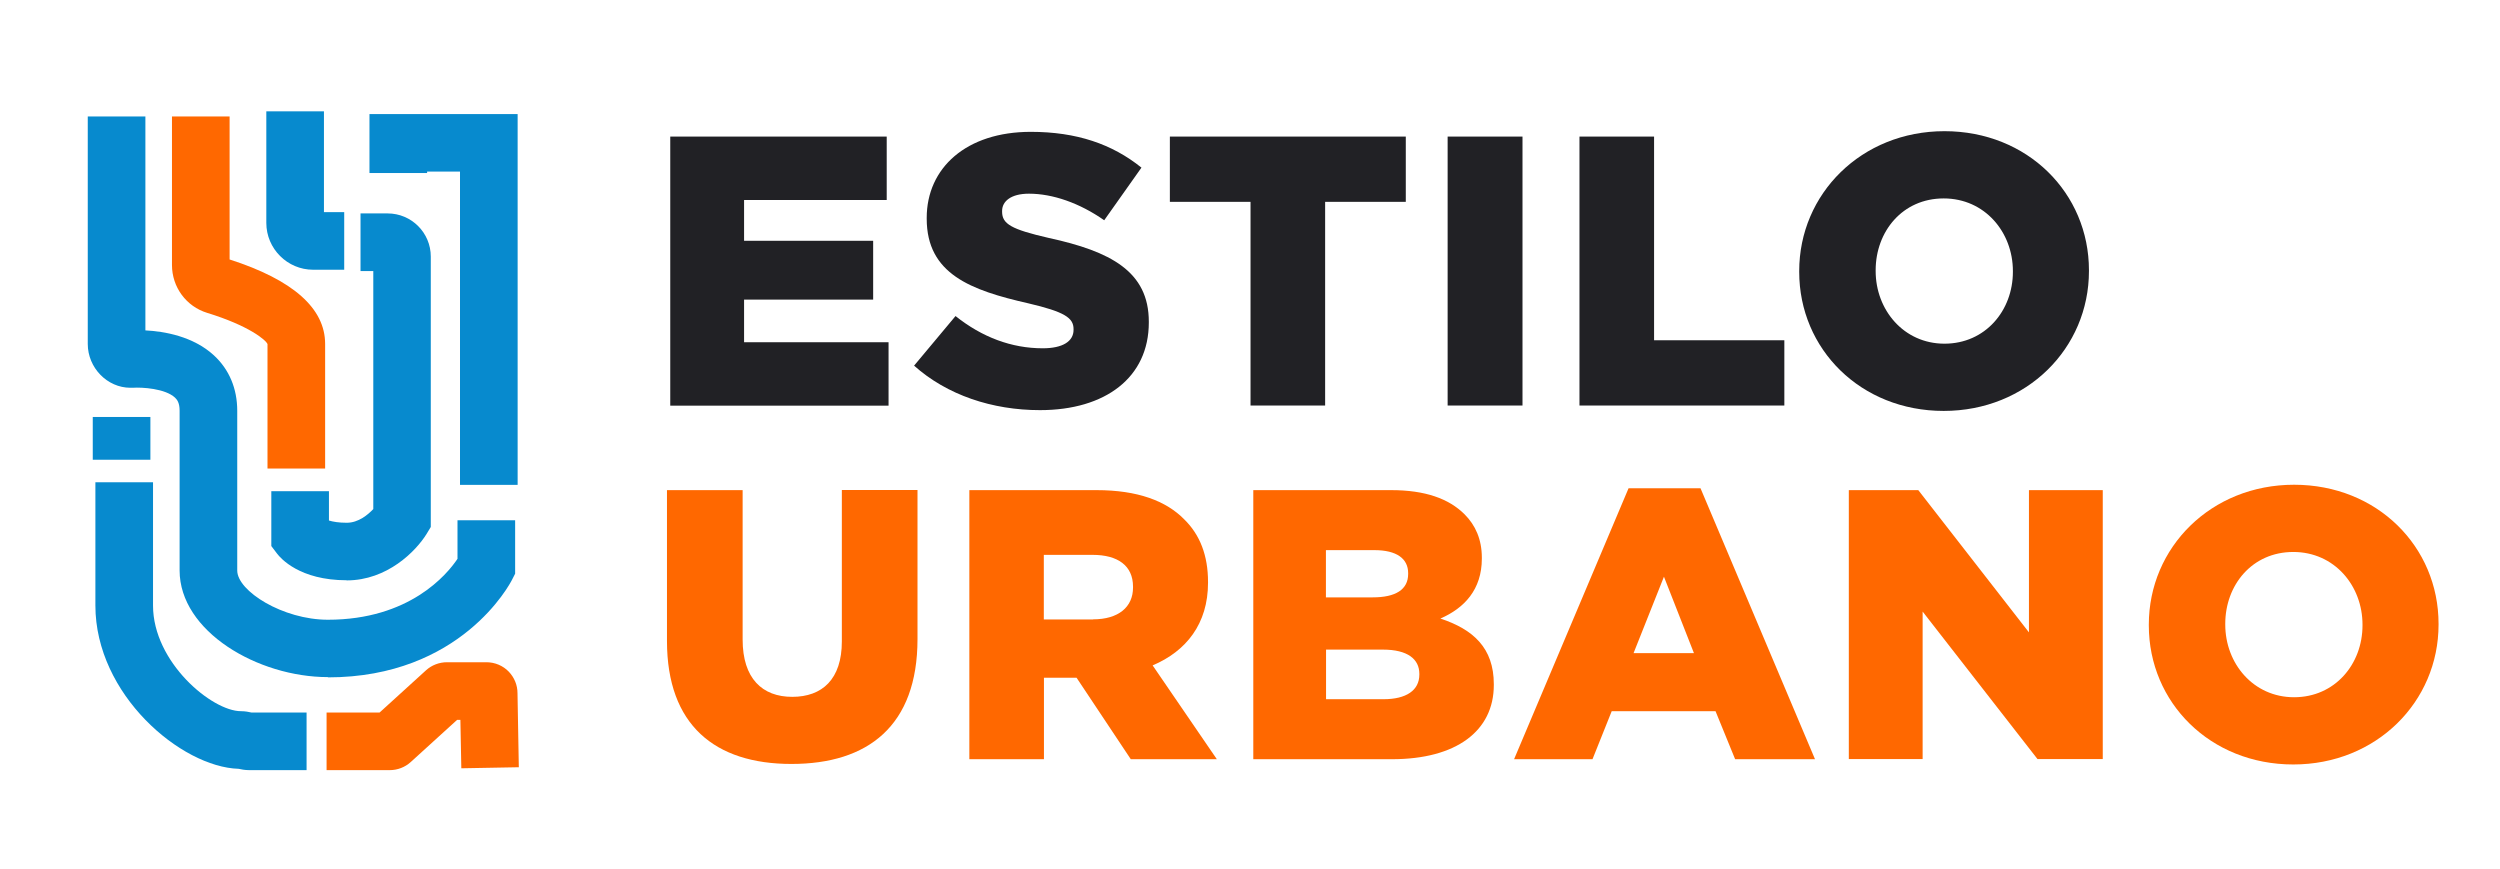
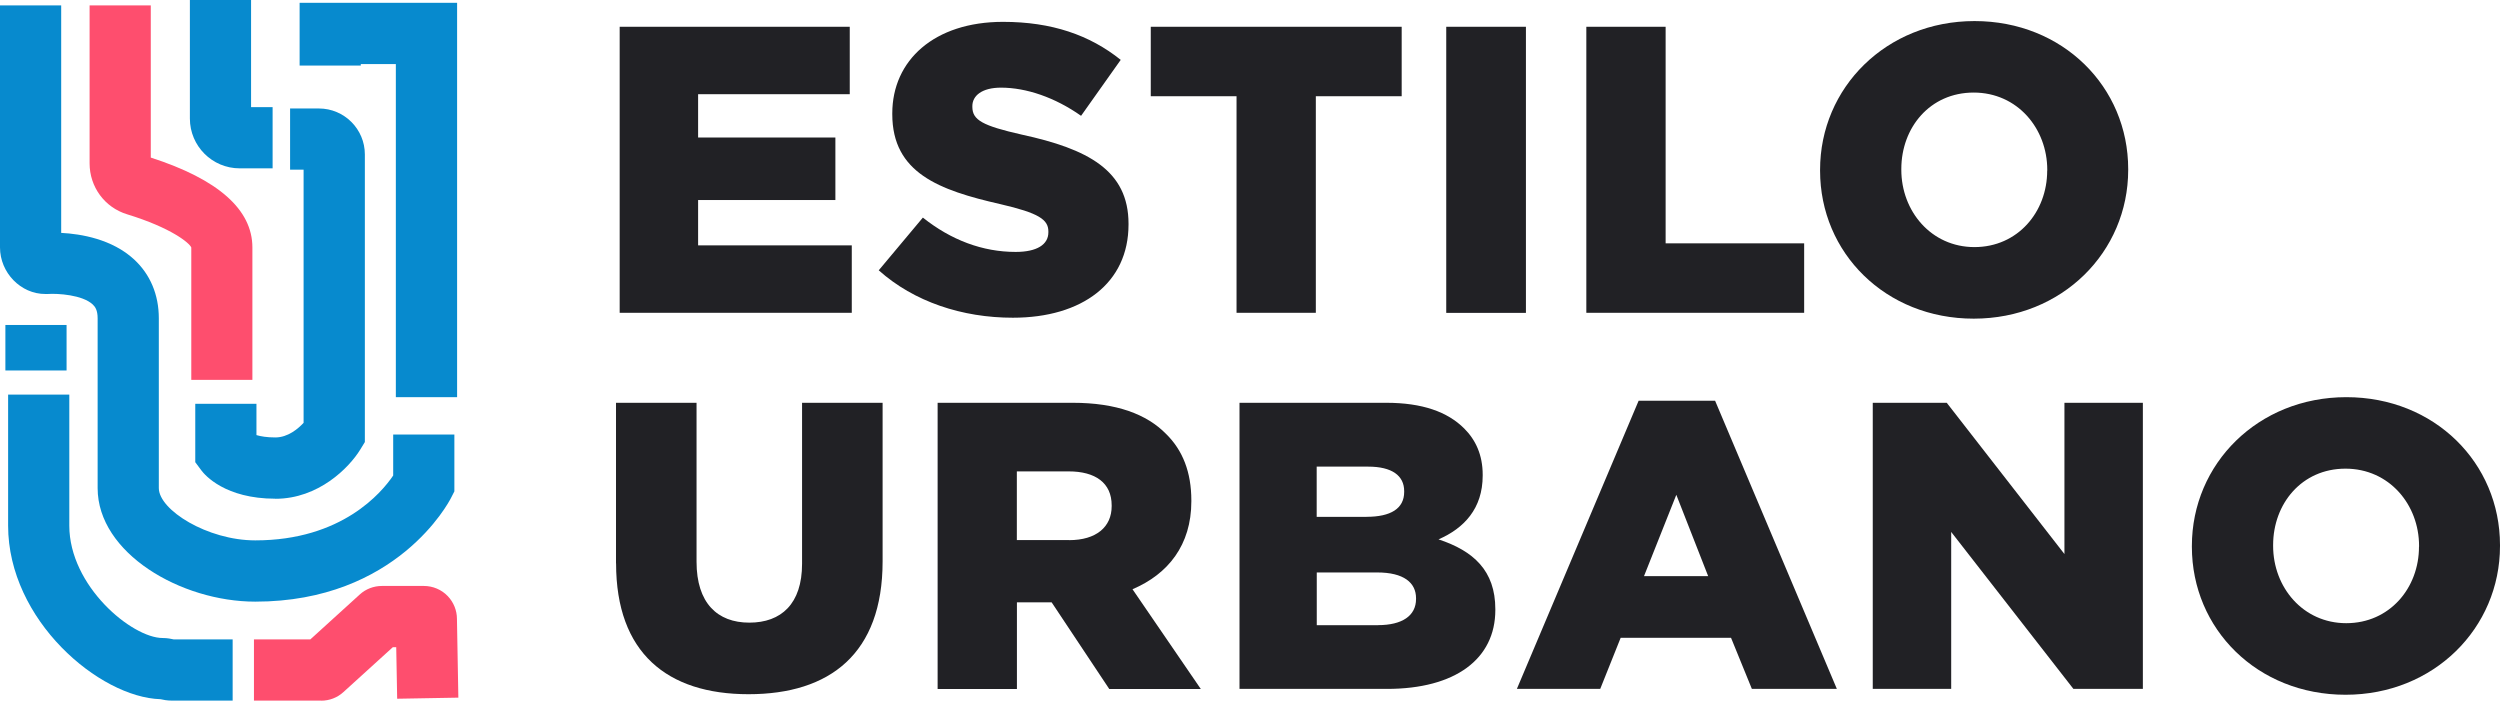
- <svg xmlns="http://www.w3.org/2000/svg" id="Capa_1" version="1.1" viewBox="0 0 190 66">
+ <svg xmlns="http://www.w3.org/2000/svg" id="Capa_1" version="1.1" viewBox="0 0 320.33 89.77">
  <defs>
    <style>
      .st0 {
        fill: #212125;
      }

      .st1 {
        fill: #078ace;
      }

      .st2 {
-         fill: #ff6800;
+         fill: #fe4e6e;
      }
    </style>
  </defs>
  <g>
-     <path class="st1" d="M24.92,51.46c-5.32,0-11.27-3.47-11.27-8.11v-12.14c0-.58-.18-.83-.35-.99-.74-.69-2.49-.8-3.22-.75h-.17c-1.76,0-3.24-1.52-3.24-3.33V8.85h4.38v16.26c1.41.07,3.63.44,5.21,1.9,1.16,1.07,1.77,2.52,1.77,4.21v12.14c0,1.56,3.47,3.74,6.89,3.74,6.19,0,9.05-3.43,9.85-4.63v-2.93h4.38v4.06l-.24.47c-.15.3-3.88,7.41-13.99,7.41Z" />
-     <polygon class="st1" points="39.34 36.85 34.96 36.85 34.96 13.04 32.46 13.04 32.46 13.15 28.08 13.15 28.08 8.67 39.34 8.67 39.34 36.85" />
-     <rect class="st1" x="7.05" y="31.69" width="4.38" height="3.25" />
-     <path class="st1" d="M23.29,58.53h-4.35c-.35,0-.62-.06-.8-.1-4.37-.13-10.89-5.64-10.89-12.41v-9.37h4.38v9.37c0,4.31,4.48,8.03,6.68,8.03.34,0,.61.06.79.1h4.2v4.38ZM18.3,58.43h0,0Z" />
-     <path class="st2" d="M29.63,58.53h-4.81v-4.38h4.03l3.53-3.21c.43-.39,1-.61,1.59-.61h3c.64,0,1.26.26,1.7.72.42.44.66,1.02.66,1.63l.1,5.63-4.37.08-.07-3.68h-.25l-3.53,3.21c-.43.39-1,.61-1.59.61ZM28.28,54.68s0,0-.01,0h.01Z" />
-     <path class="st2" d="M24.71,35.61h-4.38v-9.46c-.12-.31-1.42-1.4-4.58-2.37-1.6-.49-2.68-1.96-2.68-3.64v-11.29h4.38v10.87c4.82,1.55,7.26,3.71,7.26,6.42v9.46Z" />
-     <path class="st1" d="M26.35,44.1c-3.59,0-5.03-1.68-5.29-2.02l-.44-.58v-4.17h4.38v2.23c.3.09.74.17,1.35.17.9,0,1.62-.62,2.02-1.04v-18.09h-.97v-4.38h2.06c1.81,0,3.28,1.47,3.28,3.28v20.55l-.32.53c-.81,1.31-2.99,3.53-6.07,3.53Z" />
-     <path class="st1" d="M26.16,20.5h-2.36c-1.96,0-3.56-1.6-3.56-3.56v-8.48h4.38v7.66h1.54v4.38Z" />
+     <path class="st1" d="M32.71,77.09c-9.54,0-20.2-6.22-20.2-14.55v-21.76c0-1.04-.32-1.48-.63-1.77-1.32-1.23-4.46-1.43-5.77-1.34h-.3c-3.15.01-5.81-2.73-5.81-5.97V.69h7.84v29.15c2.53.13,6.51.79,9.34,3.4,2.07,1.91,3.17,4.52,3.17,7.54v21.76c0,2.8,6.23,6.7,12.36,6.7,11.11,0,16.22-6.16,17.67-8.31v-5.25h7.84v7.28l-.43.84c-.27.54-6.95,13.29-25.09,13.29Z" />
+     <polygon class="st1" points="58.57 50.89 50.72 50.89 50.72 8.21 46.23 8.21 46.23 8.4 38.39 8.4 38.39 .36 58.57 .36 58.57 50.89" />
+     <rect class="st1" x=".69" y="41.64" width="7.84" height="5.83" />
+     <path class="st1" d="M29.8,89.77h-7.8c-.62,0-1.12-.11-1.43-.18-7.83-.23-19.53-10.11-19.53-22.24v-16.79h7.84v16.79c0,7.74,8.03,14.4,11.97,14.4.61,0,1.1.11,1.42.18h7.54v7.84ZM20.84,89.59h0,0Z" />
+     <path class="st2" d="M41.16,89.77h-8.62v-7.84h7.22l6.33-5.75c.77-.71,1.79-1.1,2.85-1.1h5.38c1.14,0,2.26.47,3.05,1.3.75.78,1.18,1.84,1.18,2.92l.18,10.09-7.84.14-.12-6.6h-.44l-6.33,5.75c-.77.71-1.79,1.1-2.85,1.1ZM38.74,82.86s-.01.01-.02.02l.02-.02Z" />
+     <path class="st2" d="M32.35,48.67h-7.84v-16.96c-.22-.56-2.54-2.51-8.22-4.25-2.88-.88-4.81-3.51-4.81-6.53V.69h7.84v19.5c8.64,2.79,13.02,6.66,13.02,11.52v16.96Z" />
+     <path class="st1" d="M35.28,63.9c-6.43,0-9.03-3.02-9.48-3.63l-.78-1.05v-7.48h7.84v4.01c.54.16,1.33.3,2.42.3,1.61,0,2.91-1.11,3.62-1.87V21.74h-1.73v-7.84h3.69c3.25,0,5.89,2.64,5.89,5.89v36.85l-.58.95c-1.44,2.35-5.36,6.32-10.88,6.32Z" />
+     <path class="st1" d="M34.94,21.57h-4.23c-3.52,0-6.38-2.86-6.38-6.38V0h7.84v13.73h2.76v7.84Z" />
  </g>
  <g>
-     <path class="st0" d="M50.95,10.38h16.44v4.82h-10.84v3.1h9.81v4.47h-9.81v3.24h10.98v4.82h-16.59V10.38Z" />
-     <path class="st0" d="M69.47,27.79l3.15-3.77c2.02,1.61,4.26,2.45,6.63,2.45,1.52,0,2.34-.53,2.34-1.4v-.06c0-.85-.67-1.31-3.45-1.96-4.35-.99-7.71-2.22-7.71-6.43v-.06c0-3.8,3.01-6.54,7.91-6.54,3.48,0,6.19.93,8.41,2.72l-2.83,4c-1.87-1.31-3.91-2.02-5.72-2.02-1.37,0-2.04.58-2.04,1.31v.06c0,.93.7,1.34,3.53,1.99,4.7,1.02,7.62,2.54,7.62,6.37v.06c0,4.18-3.3,6.66-8.27,6.66-3.62,0-7.07-1.14-9.58-3.39Z" />
-     <path class="st0" d="M95.04,15.34h-6.13v-4.96h17.93v4.96h-6.13v15.48h-5.67v-15.48Z" />
-     <path class="st0" d="M110.02,10.38h5.69v20.44h-5.69V10.38Z" />
-     <path class="st0" d="M120.04,10.38h5.67v15.48h9.9v4.96h-15.57V10.38Z" />
-     <path class="st0" d="M136.74,20.66v-.06c0-5.87,4.73-10.63,11.04-10.63s10.98,4.7,10.98,10.57v.06c0,5.87-4.73,10.63-11.04,10.63s-10.98-4.7-10.98-10.57ZM152.98,20.66v-.06c0-2.95-2.13-5.52-5.26-5.52s-5.17,2.51-5.17,5.46v.06c0,2.95,2.13,5.52,5.23,5.52s5.2-2.51,5.2-5.46Z" />
+     <path class="st0" d="M79.4,3.43h29.48v8.64h-19.43v5.55h17.59v8.01h-17.59v5.81h19.69v8.64h-29.74V3.43Z" />
+     <path class="st0" d="M112.59,34.64l5.66-6.76c3.61,2.88,7.65,4.4,11.89,4.4,2.72,0,4.19-.94,4.19-2.51v-.11c0-1.52-1.2-2.36-6.18-3.51-7.8-1.78-13.82-3.98-13.82-11.52v-.1c0-6.81,5.39-11.73,14.19-11.73,6.23,0,11.1,1.68,15.08,4.87l-5.08,7.17c-3.35-2.36-7.02-3.61-10.26-3.61-2.46,0-3.67,1.05-3.67,2.36v.1c0,1.68,1.26,2.41,6.34,3.56,8.43,1.83,13.67,4.56,13.67,11.42v.1c0,7.49-5.92,11.94-14.82,11.94-6.49,0-12.67-2.04-17.18-6.07Z" />
+     <path class="st0" d="M158.45,12.33h-11V3.43h32.15v8.9h-11v27.75h-10.16V12.33Z" />
+     <path class="st0" d="M185.31,3.43h10.21v36.66h-10.21V3.43Z" />
+     <path class="st0" d="M203.26,3.43h10.16v27.75h17.75v8.9h-27.91V3.43Z" />
+     <path class="st0" d="M233.21,21.86v-.1c0-10.53,8.48-19.06,19.79-19.06s19.69,8.43,19.69,18.96v.11c0,10.52-8.48,19.06-19.79,19.06s-19.69-8.43-19.69-18.96ZM262.32,21.86v-.1c0-5.29-3.82-9.9-9.43-9.9s-9.27,4.5-9.27,9.79v.11c0,5.29,3.82,9.9,9.37,9.9s9.32-4.5,9.32-9.79Z" />
  </g>
  <g>
-     <path class="st2" d="M50.69,48.73v-11.48h5.75v11.36c0,2.95,1.49,4.35,3.77,4.35s3.77-1.34,3.77-4.21v-11.51h5.75v11.33c0,6.6-3.77,9.49-9.58,9.49s-9.46-2.95-9.46-9.35Z" />
-     <path class="st2" d="M73.67,37.25h9.67c3.12,0,5.29.82,6.66,2.22,1.2,1.17,1.81,2.75,1.81,4.76v.06c0,3.12-1.66,5.2-4.21,6.28l4.88,7.13h-6.54l-4.12-6.19h-2.48v6.19h-5.67v-20.44ZM83.07,47.07c1.93,0,3.04-.93,3.04-2.42v-.06c0-1.61-1.17-2.42-3.07-2.42h-3.71v4.91h3.74Z" />
-     <path class="st2" d="M95.25,37.25h10.48c2.57,0,4.38.64,5.58,1.84.82.82,1.31,1.9,1.31,3.3v.06c0,2.37-1.34,3.77-3.15,4.56,2.48.82,4.06,2.22,4.06,4.99v.06c0,3.5-2.86,5.64-7.74,5.64h-10.54v-20.44ZM104.33,45.4c1.72,0,2.69-.58,2.69-1.78v-.06c0-1.11-.88-1.75-2.57-1.75h-3.68v3.59h3.56ZM105.15,53.14c1.72,0,2.72-.67,2.72-1.87v-.06c0-1.11-.88-1.84-2.77-1.84h-4.32v3.77h4.38Z" />
-     <path class="st2" d="M123.78,37.11h5.46l8.7,20.59h-6.07l-1.49-3.65h-7.89l-1.46,3.65h-5.96l8.7-20.59ZM128.74,49.64l-2.28-5.81-2.31,5.81h4.58Z" />
-     <path class="st2" d="M140.5,37.25h5.29l8.41,10.81v-10.81h5.61v20.44h-4.96l-8.73-11.21v11.21h-5.61v-20.44Z" />
-     <path class="st2" d="M163.31,47.53v-.06c0-5.87,4.73-10.63,11.04-10.63s10.98,4.7,10.98,10.57v.06c0,5.87-4.73,10.63-11.04,10.63s-10.98-4.7-10.98-10.57ZM179.55,47.53v-.06c0-2.95-2.13-5.52-5.26-5.52s-5.17,2.51-5.17,5.46v.06c0,2.95,2.13,5.52,5.23,5.52s5.2-2.51,5.2-5.46Z" />
+     <path class="st0" d="M78.93,72.19v-20.58h10.32v20.37c0,5.29,2.67,7.8,6.76,7.8s6.76-2.41,6.76-7.54v-20.63h10.32v20.32c0,11.83-6.76,17.02-17.18,17.02s-16.97-5.29-16.97-16.76Z" />
+     <path class="st0" d="M120.13,51.61h17.33c5.6,0,9.48,1.47,11.94,3.98,2.15,2.1,3.25,4.92,3.25,8.54v.11c0,5.6-2.98,9.32-7.54,11.26l8.75,12.78h-11.73l-7.38-11.1h-4.45v11.1h-10.16v-36.66ZM136.99,69.21c3.46,0,5.45-1.68,5.45-4.35v-.11c0-2.88-2.09-4.35-5.5-4.35h-6.65v8.8h6.7Z" />
+     <path class="st0" d="M158.82,51.61h18.8c4.61,0,7.85,1.15,10,3.3,1.47,1.47,2.36,3.4,2.36,5.92v.11c0,4.24-2.41,6.76-5.66,8.17,4.45,1.47,7.28,3.98,7.28,8.95v.1c0,6.28-5.13,10.11-13.88,10.11h-18.9v-36.66ZM175.1,66.22c3.09,0,4.82-1.05,4.82-3.19v-.1c0-1.99-1.57-3.14-4.61-3.14h-6.6v6.44h6.39ZM176.57,80.1c3.09,0,4.87-1.2,4.87-3.35v-.1c0-1.99-1.57-3.3-4.97-3.3h-7.75v6.76h7.85Z" />
+     <path class="st0" d="M209.97,51.35h9.79l15.6,36.92h-10.89l-2.67-6.55h-14.14l-2.62,6.55h-10.68l15.6-36.92ZM218.87,73.82l-4.08-10.42-4.14,10.42h8.22Z" />
+     <path class="st0" d="M239.96,51.61h9.48l15.08,19.38v-19.38h10.05v36.66h-8.9l-15.66-20.11v20.11h-10.05v-36.66Z" />
+     <path class="st0" d="M280.85,70.05v-.1c0-10.53,8.48-19.06,19.79-19.06s19.69,8.43,19.69,18.96v.11c0,10.52-8.48,19.06-19.79,19.06s-19.69-8.43-19.69-18.96ZM309.96,70.05v-.1c0-5.29-3.82-9.9-9.43-9.9s-9.27,4.5-9.27,9.79v.11c0,5.29,3.82,9.9,9.37,9.9s9.32-4.5,9.32-9.79Z" />
  </g>
</svg>
